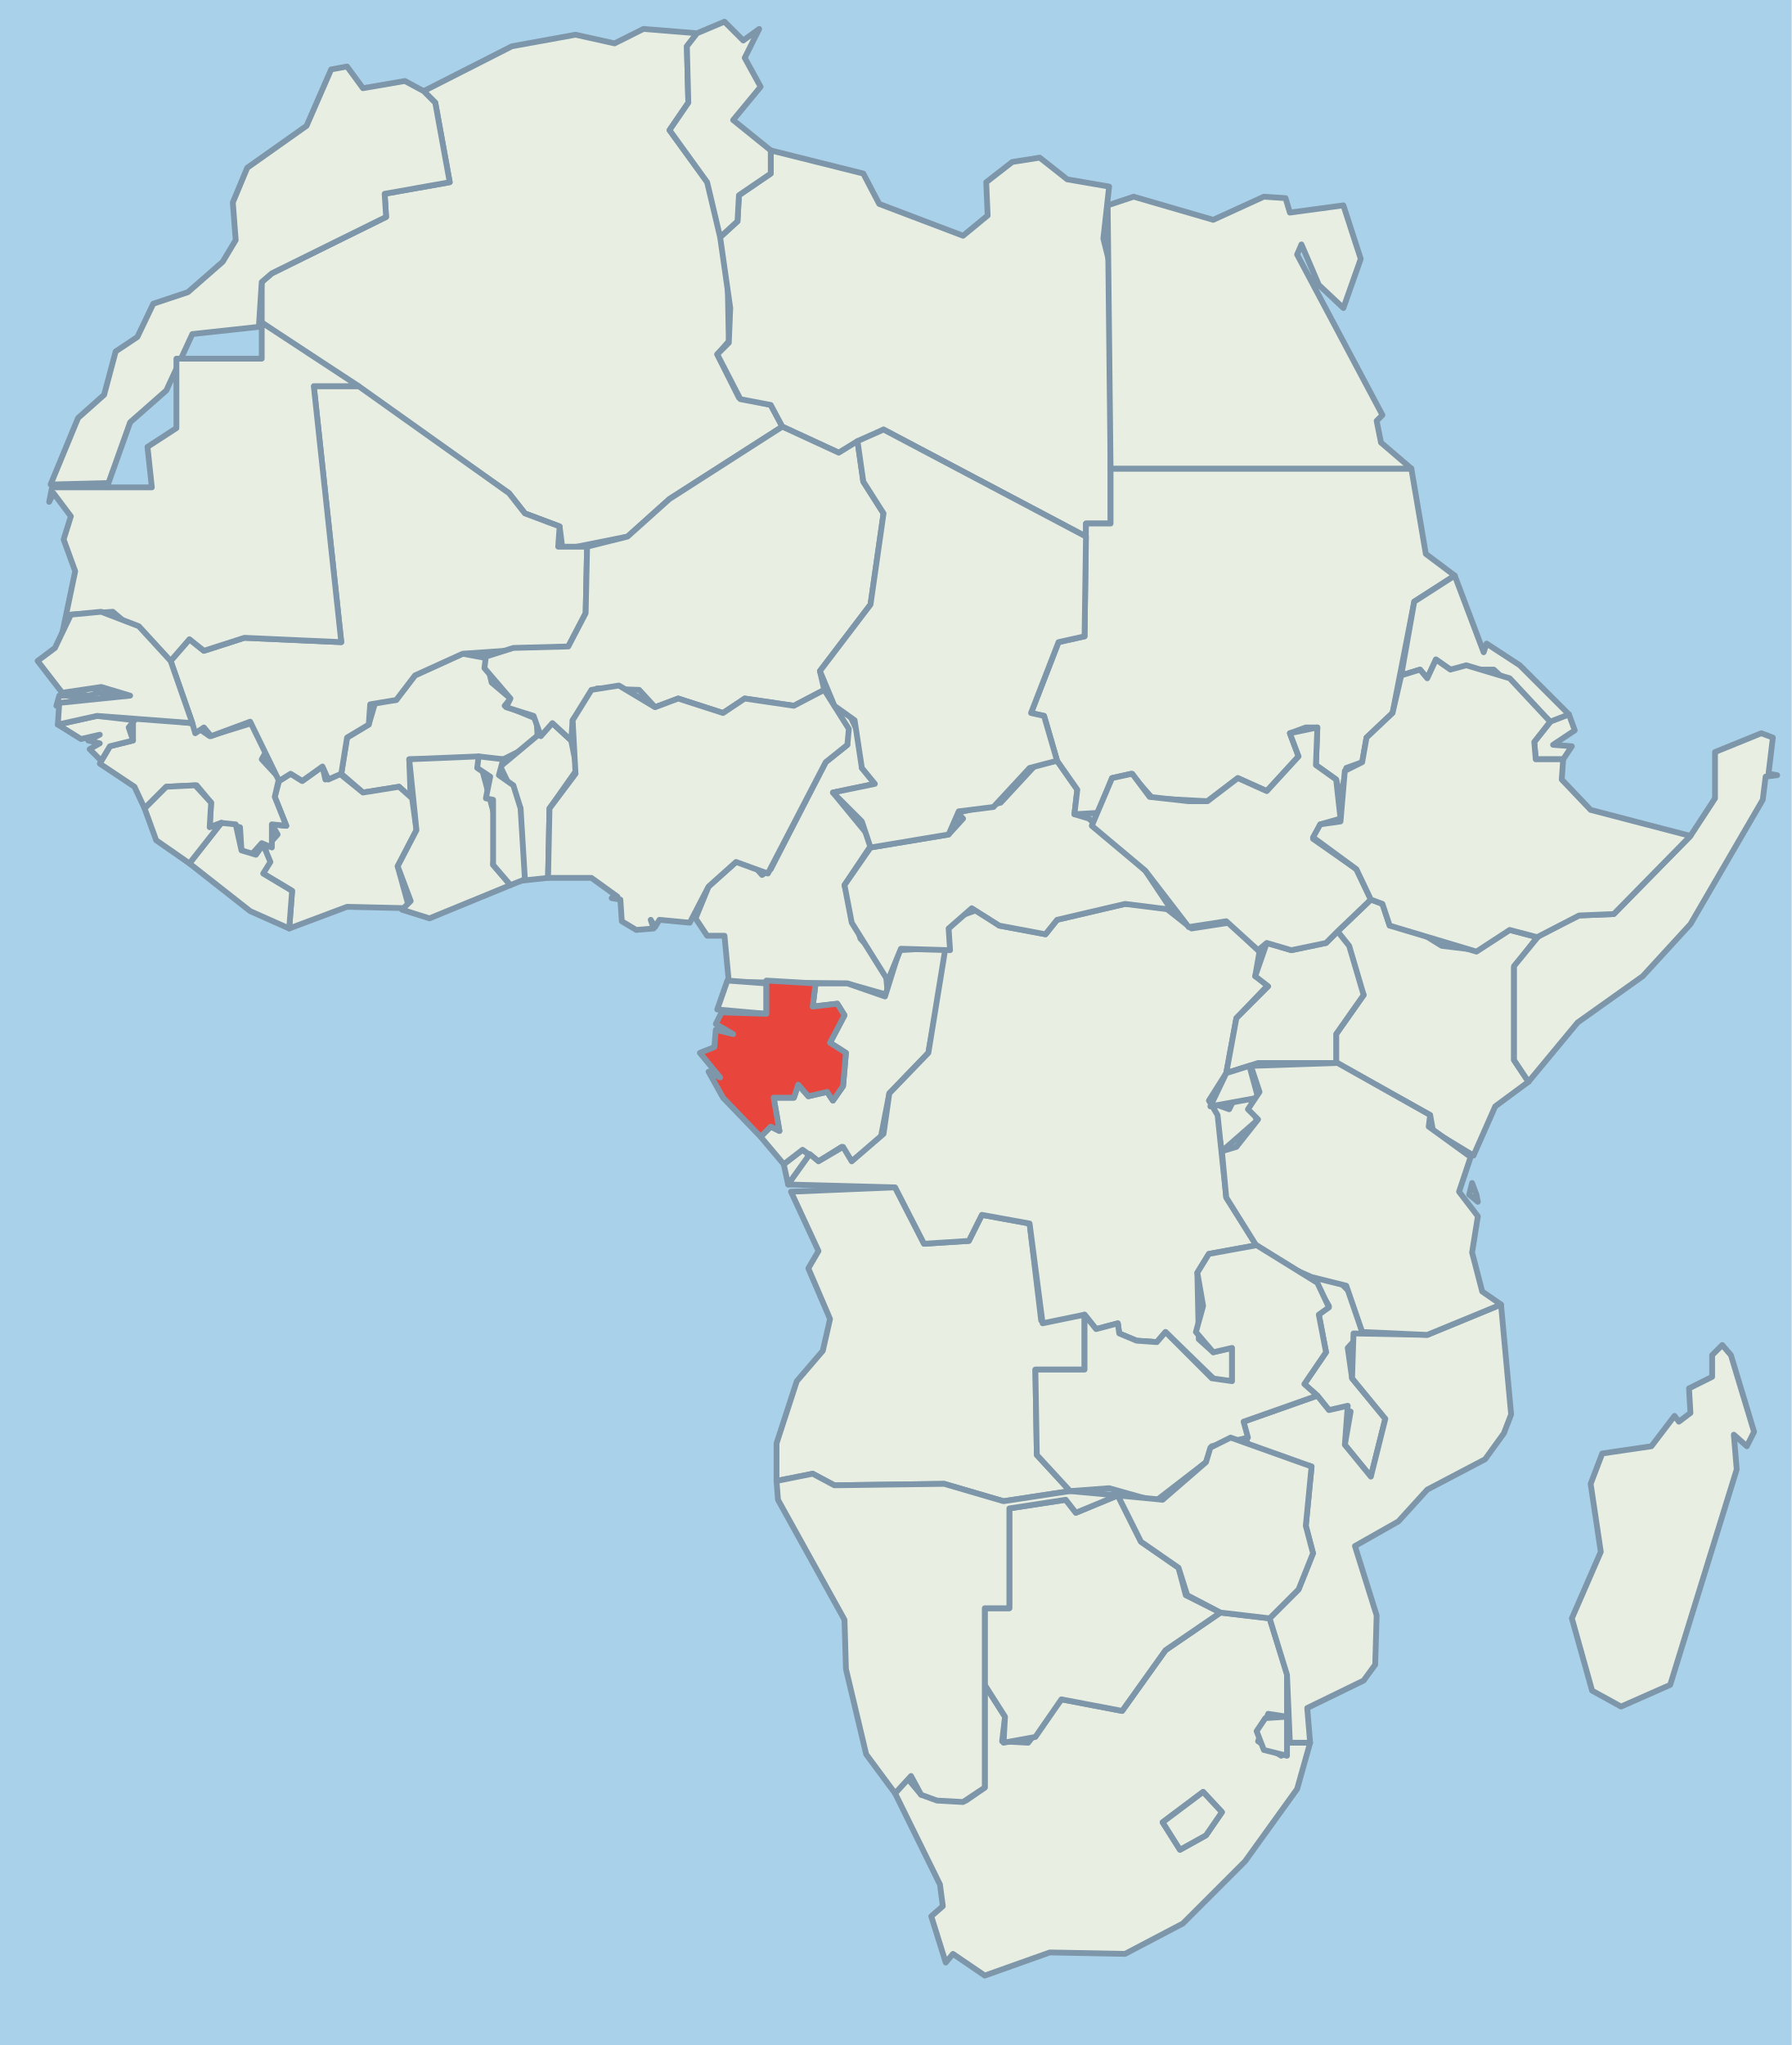
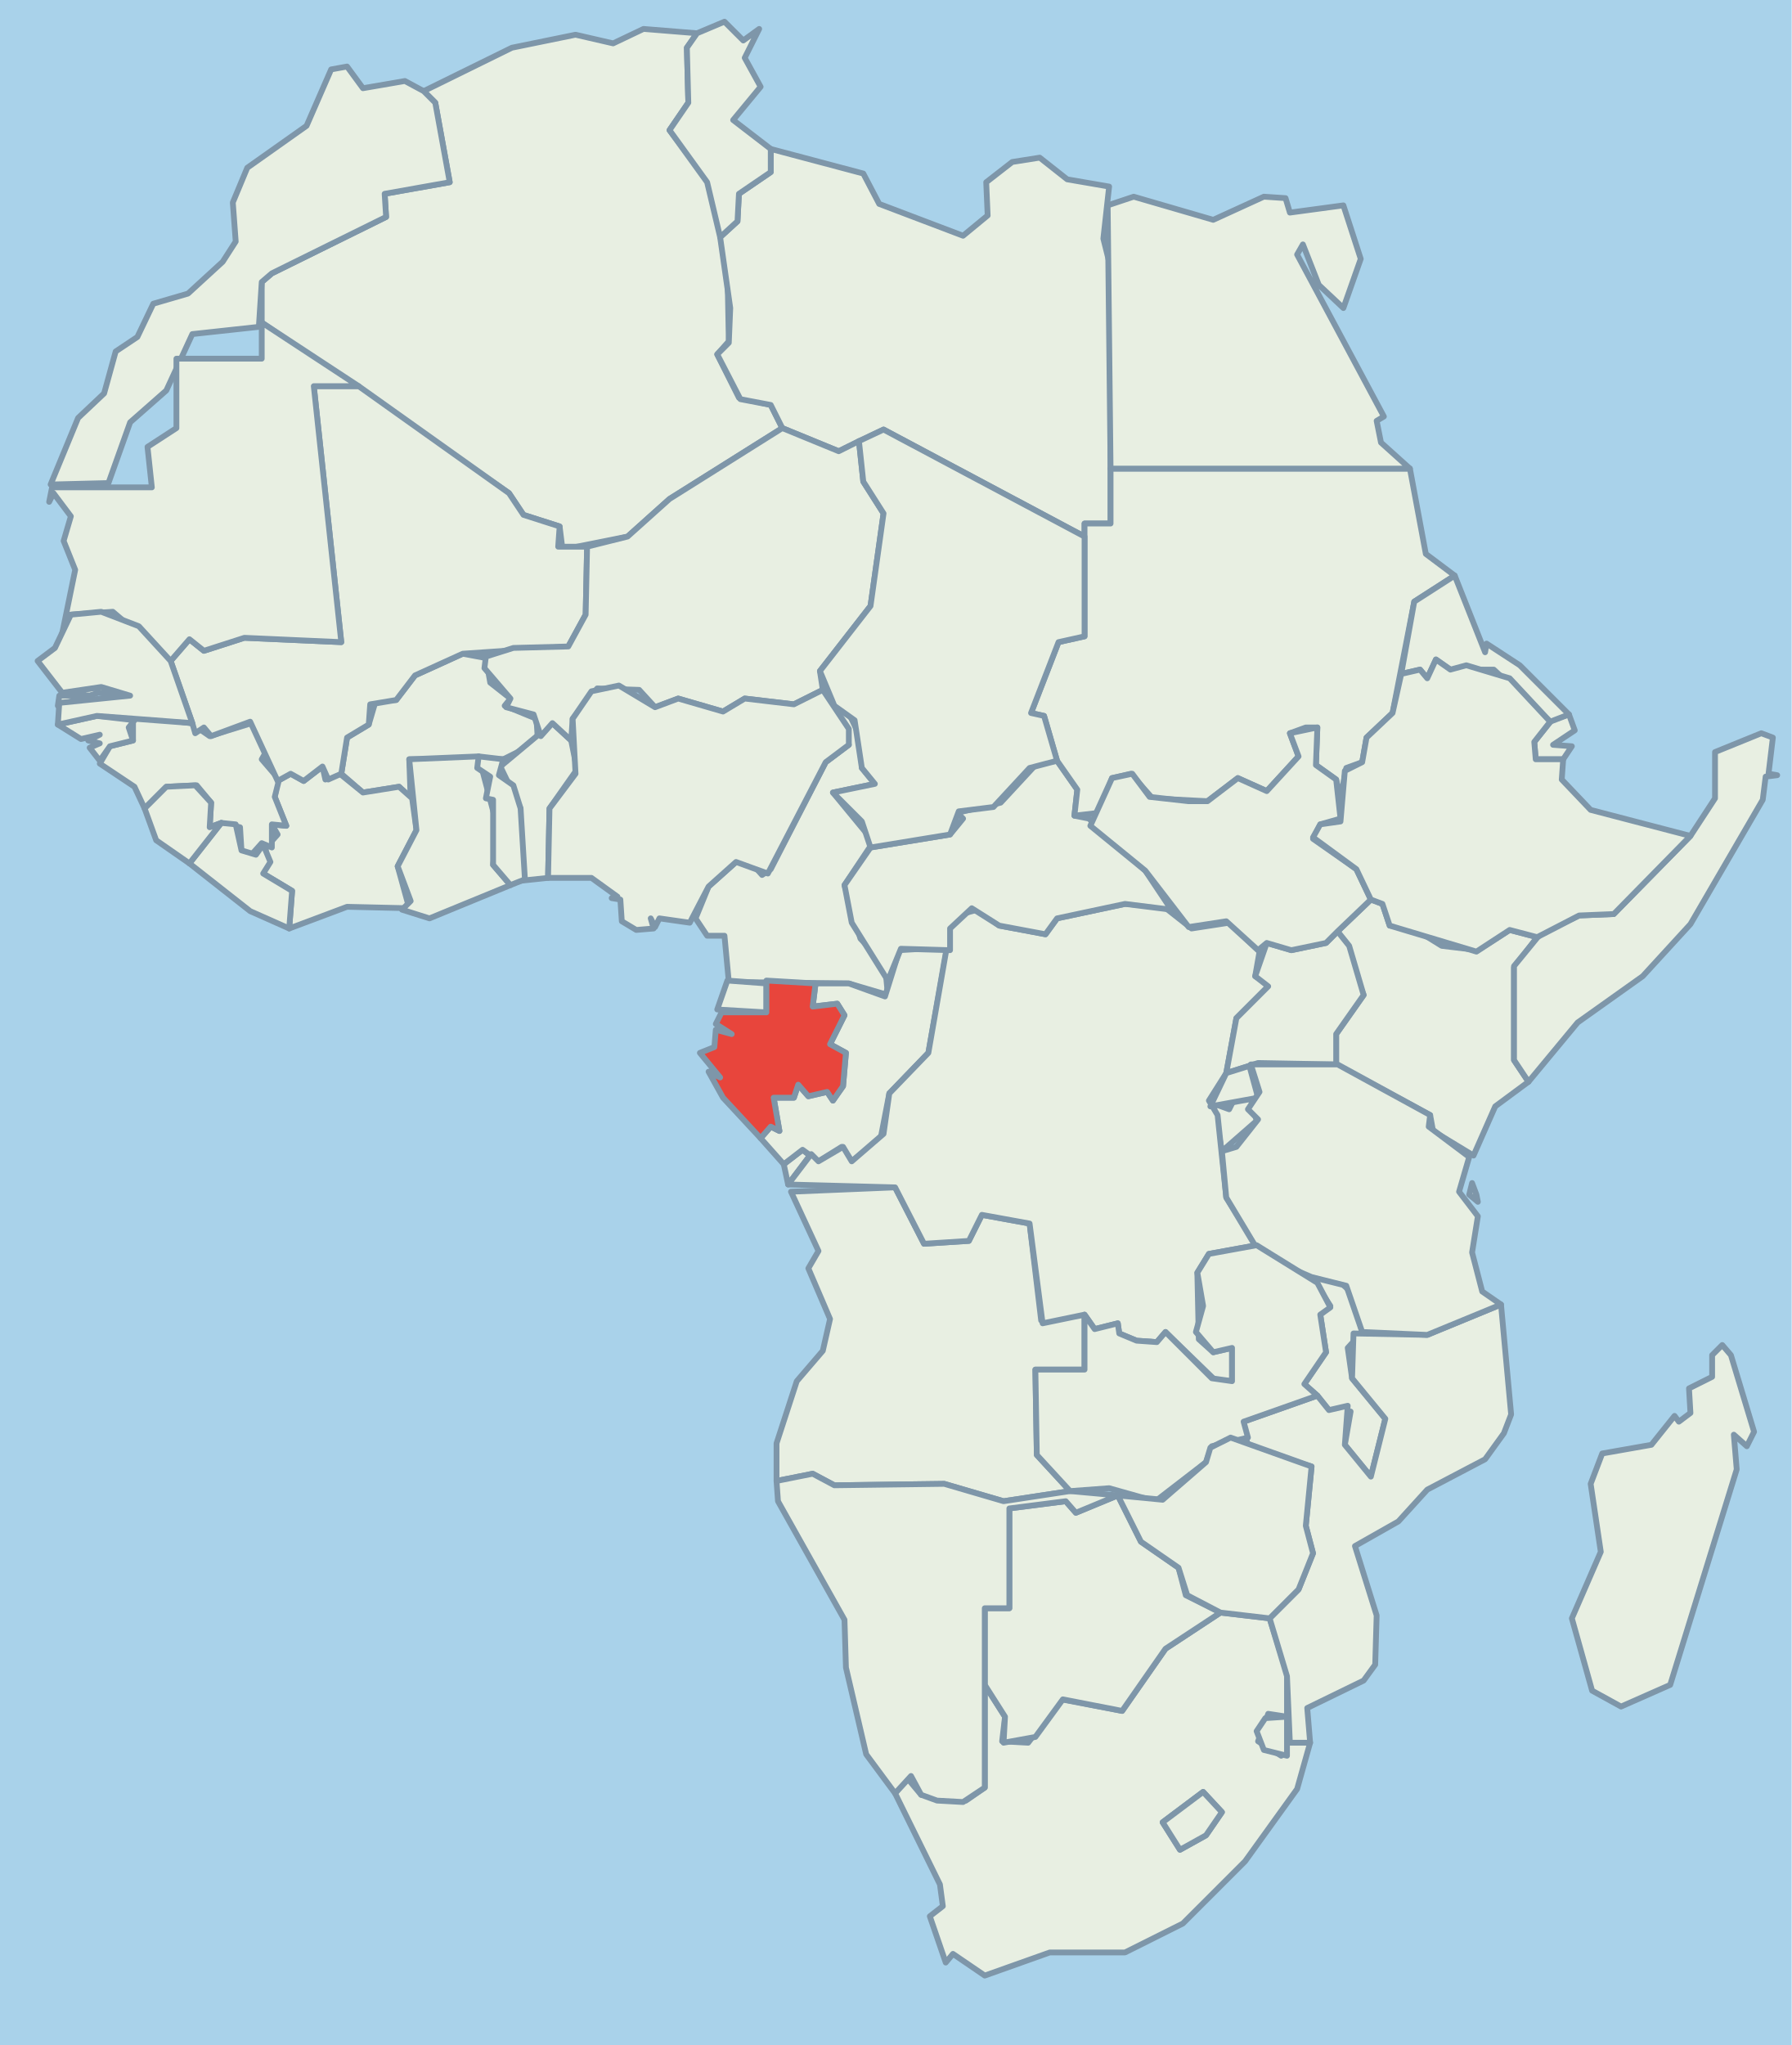
<svg xmlns="http://www.w3.org/2000/svg" viewBox="-0.332 -0.718 1.239 1.414" preserveAspectRatio="xMidYMid meet">
  <rect x="-0.332" y="-0.718" width="1.239" height="1.414" fill="#a9d2ea" />
  <g stroke="#7e96a9" stroke-width="0.004" stroke-linejoin="round">
-     <path d="M0.512,0.397 0.546,0.401 0.558,0.439 0.558,0.469 0.545,0.467 0.538,0.486 0.554,0.496 0.558,0.486 0.574,0.487 0.565,0.519 0.529,0.569 0.486,0.612 0.446,0.633 0.394,0.632 0.349,0.648 0.327,0.633 0.322,0.639 0.312,0.607 0.32,0.6 0.318,0.585 0.287,0.522 0.295,0.511 0.305,0.523 0.336,0.527 0.349,0.518 0.349,0.447 0.363,0.469 0.361,0.486 0.379,0.487 0.402,0.457 0.444,0.465 0.474,0.423 0.512,0.397Z M0.502,0.551 0.513,0.535 0.5,0.521 0.472,0.542 0.484,0.561 0.502,0.551Z" fill="#e8efe2" />
-     <path d="M0.15,-0.695 0.143,-0.686 0.144,-0.647 0.131,-0.628 0.158,-0.591 0.171,-0.533 0.172,-0.482 0.164,-0.473 0.179,-0.443 0.201,-0.438 0.209,-0.423 0.131,-0.373 0.102,-0.347 0.057,-0.338 0.055,-0.354 0.031,-0.363 0.02,-0.377 -0.151,-0.495 -0.151,-0.523 -0.144,-0.529 -0.065,-0.568 -0.066,-0.584 -0.021,-0.592 -0.031,-0.647 -0.039,-0.655 0.022,-0.686 0.066,-0.694 0.093,-0.688 0.113,-0.698 0.15,-0.695Z" fill="#e8efe2" />
+     <path d="M0.512,0.397 0.546,0.401 0.558,0.439 0.558,0.469 0.545,0.467 0.538,0.486 0.554,0.496 0.558,0.486 0.574,0.487 0.565,0.519 0.529,0.569 0.486,0.612 0.446,0.632 0.394,0.632 0.349,0.648 0.327,0.633 0.322,0.639 0.311,0.607 0.32,0.6 0.318,0.585 0.287,0.522 0.295,0.511 0.305,0.523 0.336,0.527 0.349,0.518 0.349,0.447 0.363,0.469 0.361,0.486 0.379,0.487 0.402,0.457 0.444,0.465 0.474,0.422 0.512,0.397Z M0.502,0.551 0.513,0.535 0.5,0.521 0.472,0.542 0.484,0.561 0.502,0.551Z" fill="#e8efe2" />
+     <path d="M0.15,-0.695 0.143,-0.685 0.144,-0.647 0.131,-0.628 0.158,-0.592 0.171,-0.533 0.172,-0.482 0.164,-0.473 0.179,-0.443 0.201,-0.438 0.209,-0.422 0.131,-0.373 0.102,-0.347 0.057,-0.338 0.055,-0.354 0.03,-0.362 0.02,-0.377 -0.151,-0.495 -0.151,-0.523 -0.144,-0.529 -0.065,-0.568 -0.066,-0.584 -0.021,-0.592 -0.031,-0.647 -0.039,-0.655 0.022,-0.685 0.066,-0.694 0.092,-0.688 0.113,-0.698 0.15,-0.695Z" fill="#e8efe2" />
    <path d="M0.228,0.081 0.213,0.101 0.21,0.087 0.223,0.077 0.228,0.081Z M0.418,0.191 0.418,0.229 0.384,0.229 0.385,0.288 0.408,0.313 0.362,0.32 0.321,0.308 0.245,0.309 0.23,0.301 0.205,0.306 0.205,0.28 0.219,0.237 0.237,0.216 0.242,0.194 0.227,0.159 0.234,0.147 0.215,0.106 0.287,0.103 0.307,0.142 0.338,0.14 0.347,0.122 0.38,0.128 0.388,0.195 0.418,0.191Z" fill="#e8efe2" />
-     <path d="M0.441,0.316 0.457,0.348 0.483,0.366 0.488,0.385 0.512,0.397 0.474,0.423 0.444,0.465 0.402,0.457 0.384,0.483 0.362,0.487 0.363,0.469 0.349,0.447 0.349,0.394 0.366,0.394 0.366,0.325 0.405,0.319 0.412,0.328 0.441,0.316Z" fill="#e8efe2" />
-     <path d="M0.016,-0.193 -0.049,-0.193 -0.048,-0.165 -0.056,-0.174 -0.081,-0.17 -0.096,-0.183 -0.092,-0.208 -0.077,-0.217 -0.072,-0.234 -0.058,-0.234 -0.045,-0.251 -0.012,-0.266 0.004,-0.263 0.008,-0.246 0.021,-0.235 0.017,-0.23 0.039,-0.221 0.04,-0.205 0.016,-0.193Z" fill="#e8efe2" />
+     <path d="M0.441,0.316 0.457,0.348 0.483,0.366 0.488,0.385 0.512,0.397 0.474,0.422 0.444,0.465 0.403,0.457 0.384,0.483 0.362,0.487 0.363,0.469 0.349,0.447 0.349,0.394 0.366,0.394 0.366,0.325 0.405,0.32 0.412,0.328 0.441,0.316Z" fill="#e8efe2" />
+     <path d="M0.016,-0.193 -0.049,-0.193 -0.048,-0.165 -0.056,-0.174 -0.081,-0.17 -0.096,-0.183 -0.092,-0.208 -0.077,-0.217 -0.072,-0.234 -0.058,-0.234 -0.045,-0.251 -0.012,-0.266 0.004,-0.263 0.007,-0.246 0.021,-0.235 0.017,-0.23 0.039,-0.221 0.04,-0.205 0.016,-0.193Z" fill="#e8efe2" />
    <path d="M0.533,0.042 0.537,0.057 0.513,0.078 0.507,0.045 0.518,0.049 0.522,0.041 0.533,0.042Z" fill="#e8efe2" />
    <path d="M0.028,-0.109 0.028,-0.159 0.014,-0.188 0.05,-0.218 0.063,-0.206 0.067,-0.186 0.048,-0.159 0.047,-0.111 0.028,-0.109Z" fill="#e8efe2" />
-     <path d="M0.149,-0.083 0.158,-0.105 0.177,-0.122 0.187,-0.122 0.195,-0.113 0.201,-0.117 0.239,-0.191 0.254,-0.203 0.245,-0.23 0.253,-0.229 0.263,-0.208 0.264,-0.187 0.273,-0.176 0.244,-0.17 0.272,-0.136 0.252,-0.106 0.263,-0.069 0.28,-0.051 0.282,-0.03 0.254,-0.038 0.172,-0.039 0.169,-0.071 0.157,-0.071 0.149,-0.083Z" fill="#e8efe2" />
-     <path d="M0.194,0.068 0.201,0.061 0.207,0.064 0.203,0.041 0.217,0.041 0.22,0.032 0.227,0.04 0.24,0.037 0.244,0.043 0.251,0.033 0.253,0.01 0.242,0.003 0.252,-0.016 0.247,-0.024 0.23,-0.022 0.232,-0.038 0.254,-0.038 0.28,-0.029 0.29,-0.061 0.323,-0.063 0.31,0.01 0.283,0.038 0.277,0.069 0.257,0.085 0.25,0.075 0.234,0.085 0.223,0.077 0.21,0.087 0.194,0.068Z" fill="#e8efe2" />
-     <path d="M0.537,0.143 0.504,0.149 0.496,0.162 0.497,0.208 0.507,0.217 0.52,0.214 0.52,0.237 0.508,0.236 0.474,0.203 0.468,0.21 0.454,0.209 0.442,0.204 0.441,0.197 0.426,0.201 0.418,0.191 0.389,0.197 0.38,0.128 0.347,0.122 0.338,0.14 0.307,0.142 0.287,0.103 0.213,0.101 0.228,0.08 0.234,0.085 0.251,0.075 0.257,0.085 0.279,0.066 0.283,0.038 0.31,0.01 0.324,-0.076 0.333,-0.085 0.344,-0.089 0.359,-0.078 0.391,-0.072 0.399,-0.082 0.446,-0.093 0.473,-0.091 0.492,-0.076 0.518,-0.08 0.539,-0.06 0.536,-0.043 0.546,-0.038 0.523,-0.014 0.516,0.024 0.504,0.043 0.51,0.053 0.516,0.11 0.537,0.143Z" fill="#e8efe2" />
-     <path d="M-0.139,-0.178 -0.131,-0.183 -0.123,-0.178 -0.109,-0.188 -0.107,-0.179 -0.097,-0.183 -0.081,-0.17 -0.056,-0.174 -0.047,-0.166 -0.044,-0.144 -0.057,-0.119 -0.049,-0.09 -0.092,-0.091 -0.132,-0.076 -0.13,-0.102 -0.15,-0.114 -0.148,-0.132 -0.14,-0.141 -0.144,-0.148 -0.134,-0.147 -0.142,-0.167 -0.139,-0.178Z" fill="#e8efe2" />
+     <path d="M0.149,-0.083 0.158,-0.105 0.177,-0.122 0.187,-0.122 0.195,-0.113 0.201,-0.117 0.239,-0.191 0.255,-0.203 0.245,-0.23 0.253,-0.229 0.263,-0.208 0.264,-0.187 0.273,-0.176 0.244,-0.17 0.272,-0.136 0.252,-0.106 0.263,-0.069 0.28,-0.051 0.282,-0.03 0.255,-0.038 0.172,-0.039 0.169,-0.071 0.157,-0.071 0.149,-0.083Z" fill="#e8efe2" />
+     <path d="M0.194,0.069 0.201,0.061 0.207,0.064 0.203,0.041 0.217,0.041 0.22,0.032 0.227,0.04 0.24,0.037 0.244,0.043 0.251,0.033 0.253,0.01 0.242,0.004 0.252,-0.016 0.247,-0.024 0.23,-0.022 0.232,-0.038 0.255,-0.038 0.28,-0.029 0.29,-0.061 0.323,-0.063 0.31,0.01 0.283,0.038 0.277,0.069 0.257,0.085 0.25,0.075 0.234,0.085 0.223,0.077 0.21,0.087 0.194,0.069Z" fill="#e8efe2" />
+     <path d="M0.537,0.143 0.504,0.149 0.496,0.162 0.497,0.208 0.507,0.217 0.52,0.214 0.52,0.237 0.508,0.236 0.474,0.203 0.468,0.21 0.454,0.209 0.442,0.204 0.441,0.197 0.425,0.201 0.418,0.191 0.389,0.197 0.38,0.128 0.347,0.122 0.338,0.14 0.307,0.142 0.287,0.103 0.213,0.101 0.229,0.08 0.234,0.085 0.251,0.075 0.257,0.085 0.279,0.066 0.283,0.038 0.31,0.01 0.325,-0.076 0.333,-0.086 0.344,-0.089 0.359,-0.078 0.391,-0.072 0.399,-0.083 0.446,-0.093 0.473,-0.091 0.492,-0.076 0.518,-0.08 0.539,-0.06 0.536,-0.043 0.546,-0.037 0.523,-0.014 0.516,0.024 0.504,0.043 0.51,0.053 0.516,0.11 0.537,0.143Z" fill="#e8efe2" />
+     <path d="M-0.14,-0.178 -0.131,-0.183 -0.122,-0.178 -0.109,-0.188 -0.107,-0.179 -0.097,-0.183 -0.081,-0.17 -0.056,-0.174 -0.047,-0.166 -0.044,-0.144 -0.057,-0.119 -0.049,-0.09 -0.092,-0.091 -0.132,-0.076 -0.13,-0.102 -0.15,-0.114 -0.148,-0.132 -0.14,-0.141 -0.144,-0.148 -0.134,-0.147 -0.142,-0.167 -0.14,-0.178Z" fill="#e8efe2" />
    <path d="M0.755,-0.202 0.749,-0.193 0.73,-0.193 0.729,-0.205 0.741,-0.22 0.753,-0.224 0.757,-0.213 0.742,-0.203 0.755,-0.202Z" fill="#e8efe2" />
    <path d="M0.558,0.469 0.558,0.496 0.542,0.492 0.537,0.479 0.543,0.47 0.558,0.469Z" fill="#e8efe2" />
-     <path d="M-0.289,-0.239 -0.262,-0.243 -0.241,-0.236 -0.264,-0.239 -0.293,-0.23 -0.291,-0.237 -0.269,-0.237 -0.289,-0.239Z" fill="#e8efe2" />
+     <path d="M-0.289,-0.239 -0.262,-0.243 -0.241,-0.236 -0.264,-0.239 -0.292,-0.23 -0.291,-0.237 -0.269,-0.237 -0.289,-0.239Z" fill="#e8efe2" />
    <path d="M-0.001,-0.195 0.012,-0.146 0.009,-0.12 0.021,-0.106 -0.035,-0.083 -0.054,-0.089 -0.048,-0.095 -0.057,-0.119 -0.044,-0.144 -0.049,-0.193 -0.001,-0.195Z" fill="#e8efe2" />
-     <path d="M-0.179,-0.149 -0.187,-0.146 -0.186,-0.163 -0.196,-0.175 -0.217,-0.174 -0.232,-0.159 -0.239,-0.174 -0.263,-0.19 -0.256,-0.202 -0.24,-0.206 -0.24,-0.223 -0.2,-0.218 -0.187,-0.209 -0.158,-0.218 -0.147,-0.2 -0.151,-0.193 -0.139,-0.18 -0.142,-0.167 -0.134,-0.147 -0.144,-0.148 -0.144,-0.132 -0.151,-0.135 -0.159,-0.126 -0.165,-0.13 -0.166,-0.146 -0.179,-0.149Z" fill="#e8efe2" />
-     <path d="M0.198,-0.038 0.198,-0.017 0.164,-0.02 0.171,-0.04 0.198,-0.038Z" fill="#e8efe2" />
-     <path d="M-0.292,-0.217 -0.265,-0.223 -0.239,-0.22 -0.243,-0.215 -0.24,-0.206 -0.256,-0.202 -0.262,-0.192 -0.27,-0.2 -0.263,-0.204 -0.271,-0.206 -0.263,-0.21 -0.276,-0.207 -0.292,-0.217Z" fill="#e8efe2" />
-     <path d="M0.592,0.017 0.592,-0.003 0.611,-0.03 0.593,-0.074 0.616,-0.096 0.624,-0.093 0.629,-0.078 0.644,-0.077 0.665,-0.064 0.69,-0.061 0.712,-0.075 0.731,-0.07 0.715,-0.049 0.715,0.015 0.725,0.03 0.702,0.047 0.687,0.081 0.659,0.064 0.657,0.053 0.592,0.017Z" fill="#e8efe2" />
+     <path d="M-0.179,-0.149 -0.187,-0.146 -0.186,-0.163 -0.196,-0.175 -0.217,-0.174 -0.232,-0.159 -0.239,-0.174 -0.263,-0.19 -0.256,-0.202 -0.24,-0.206 -0.24,-0.223 -0.2,-0.218 -0.187,-0.209 -0.158,-0.218 -0.147,-0.2 -0.151,-0.193 -0.139,-0.179 -0.142,-0.167 -0.134,-0.147 -0.144,-0.148 -0.144,-0.132 -0.151,-0.135 -0.159,-0.126 -0.165,-0.13 -0.166,-0.146 -0.179,-0.149Z" fill="#e8efe2" />
+     <path d="M0.198,-0.038 0.198,-0.018 0.164,-0.02 0.171,-0.04 0.198,-0.038Z" fill="#e8efe2" />
+     <path d="M-0.292,-0.217 -0.265,-0.223 -0.239,-0.22 -0.243,-0.215 -0.24,-0.206 -0.256,-0.202 -0.263,-0.192 -0.27,-0.201 -0.263,-0.204 -0.271,-0.206 -0.263,-0.21 -0.276,-0.207 -0.292,-0.217Z" fill="#e8efe2" />
+     <path d="M0.592,0.018 0.592,-0.003 0.611,-0.03 0.593,-0.074 0.616,-0.096 0.624,-0.093 0.629,-0.078 0.644,-0.077 0.665,-0.064 0.69,-0.061 0.712,-0.075 0.731,-0.07 0.715,-0.049 0.715,0.015 0.725,0.03 0.702,0.047 0.687,0.081 0.659,0.064 0.657,0.053 0.592,0.018Z" fill="#e8efe2" />
    <path d="M0.502,0.551 0.484,0.561 0.472,0.542 0.5,0.521 0.513,0.535 0.502,0.551Z" fill="#e8efe2" />
    <path d="M-0.201,-0.121 -0.179,-0.149 -0.169,-0.148 -0.165,-0.13 -0.155,-0.127 -0.15,-0.134 -0.145,-0.122 -0.15,-0.114 -0.13,-0.102 -0.132,-0.076 -0.159,-0.088 -0.201,-0.121Z" fill="#e8efe2" />
-     <path d="M0.166,-0.554 0.178,-0.565 0.179,-0.583 0.201,-0.598 0.201,-0.614 0.265,-0.598 0.276,-0.577 0.334,-0.555 0.351,-0.569 0.35,-0.592 0.368,-0.606 0.387,-0.609 0.406,-0.594 0.435,-0.589 0.431,-0.553 0.436,-0.533 0.436,-0.356 0.419,-0.356 0.419,-0.347 0.279,-0.421 0.248,-0.405 0.209,-0.423 0.201,-0.438 0.18,-0.442 0.164,-0.473 0.172,-0.481 0.173,-0.505 0.166,-0.554Z" fill="#e8efe2" />
-     <path d="M0.865,0.219 0.881,0.272 0.876,0.282 0.867,0.274 0.869,0.298 0.823,0.447 0.789,0.462 0.769,0.451 0.755,0.401 0.775,0.355 0.768,0.308 0.776,0.287 0.81,0.282 0.826,0.261 0.829,0.265 0.837,0.259 0.836,0.242 0.852,0.234 0.852,0.219 0.859,0.212 0.865,0.219Z" fill="#e8efe2" />
-     <path d="M0.579,0.247 0.57,0.239 0.585,0.217 0.58,0.191 0.587,0.185 0.575,0.165 0.593,0.167 0.602,0.176 0.61,0.203 0.6,0.214 0.603,0.235 0.626,0.263 0.616,0.303 0.598,0.281 0.602,0.258 0.587,0.257 0.579,0.247Z" fill="#e8efe2" />
-     <path d="M-0.199,-0.218 -0.214,-0.261 -0.201,-0.276 -0.191,-0.268 -0.163,-0.277 -0.096,-0.274 -0.115,-0.451 -0.084,-0.451 0.02,-0.377 0.031,-0.363 0.055,-0.354 0.054,-0.34 0.074,-0.34 0.073,-0.294 0.061,-0.271 -0.012,-0.266 -0.045,-0.251 -0.058,-0.234 -0.076,-0.231 -0.077,-0.217 -0.092,-0.208 -0.096,-0.183 -0.105,-0.179 -0.109,-0.188 -0.123,-0.178 -0.131,-0.183 -0.139,-0.178 -0.159,-0.219 -0.186,-0.209 -0.191,-0.215 -0.197,-0.211 -0.199,-0.218Z" fill="#e8efe2" />
-     <path d="M-0.039,-0.655 -0.031,-0.647 -0.021,-0.592 -0.066,-0.584 -0.065,-0.568 -0.144,-0.529 -0.151,-0.523 -0.153,-0.492 -0.199,-0.487 -0.217,-0.448 -0.242,-0.426 -0.257,-0.384 -0.297,-0.383 -0.278,-0.429 -0.26,-0.445 -0.252,-0.475 -0.237,-0.485 -0.226,-0.508 -0.202,-0.516 -0.178,-0.537 -0.169,-0.552 -0.171,-0.578 -0.161,-0.602 -0.12,-0.631 -0.103,-0.67 -0.092,-0.672 -0.081,-0.657 -0.052,-0.662 -0.039,-0.655Z" fill="#e8efe2" />
-     <path d="M-0.214,-0.261 -0.254,-0.295 -0.283,-0.293 -0.289,-0.28 -0.28,-0.323 -0.288,-0.345 -0.283,-0.361 -0.295,-0.377 -0.298,-0.371 -0.296,-0.381 -0.227,-0.381 -0.23,-0.409 -0.21,-0.422 -0.21,-0.47 -0.151,-0.47 -0.151,-0.495 -0.084,-0.451 -0.115,-0.451 -0.096,-0.274 -0.163,-0.277 -0.191,-0.268 -0.201,-0.276 -0.214,-0.261Z" fill="#e8efe2" />
-     <path d="M0.546,0.401 0.566,0.381 0.576,0.356 0.571,0.337 0.575,0.296 0.531,0.283 0.528,0.265 0.579,0.247 0.587,0.257 0.6,0.254 0.598,0.281 0.616,0.303 0.626,0.263 0.603,0.235 0.604,0.204 0.655,0.205 0.706,0.184 0.713,0.26 0.708,0.273 0.695,0.291 0.655,0.312 0.635,0.334 0.605,0.351 0.62,0.399 0.619,0.433 0.611,0.444 0.572,0.463 0.574,0.487 0.56,0.487 0.558,0.44 0.546,0.401Z" fill="#e8efe2" />
-     <path d="M0.408,0.313 0.441,0.316 0.412,0.328 0.405,0.319 0.366,0.325 0.366,0.394 0.349,0.394 0.349,0.518 0.334,0.528 0.316,0.527 0.305,0.523 0.298,0.51 0.287,0.522 0.267,0.495 0.253,0.436 0.252,0.402 0.206,0.319 0.205,0.306 0.23,0.301 0.245,0.309 0.321,0.308 0.362,0.32 0.408,0.313Z" fill="#e8efe2" />
-     <path d="M0.238,-0.241 0.217,-0.23 0.183,-0.235 0.168,-0.225 0.137,-0.235 0.121,-0.229 0.11,-0.241 0.081,-0.242 0.064,-0.22 0.063,-0.206 0.05,-0.218 0.042,-0.209 0.037,-0.223 0.018,-0.229 0.021,-0.235 0.003,-0.256 0.004,-0.264 0.023,-0.27 0.061,-0.271 0.073,-0.294 0.074,-0.34 0.102,-0.347 0.131,-0.373 0.209,-0.423 0.248,-0.405 0.261,-0.413 0.265,-0.385 0.279,-0.363 0.27,-0.3 0.235,-0.254 0.238,-0.241Z" fill="#e8efe2" />
-     <path d="M0.238,-0.241 0.255,-0.214 0.254,-0.203 0.239,-0.191 0.199,-0.114 0.177,-0.122 0.158,-0.105 0.145,-0.08 0.124,-0.082 0.121,-0.077 0.118,-0.082 0.12,-0.076 0.108,-0.075 0.098,-0.081 0.097,-0.096 0.091,-0.097 0.095,-0.098 0.077,-0.111 0.047,-0.111 0.048,-0.159 0.066,-0.183 0.064,-0.22 0.077,-0.241 0.096,-0.244 0.121,-0.229 0.137,-0.235 0.168,-0.225 0.183,-0.235 0.217,-0.23 0.238,-0.241Z" fill="#e8efe2" />
-     <path d="M0.592,0.017 0.538,0.017 0.516,0.024 0.523,-0.014 0.545,-0.036 0.536,-0.043 0.544,-0.066 0.561,-0.061 0.585,-0.066 0.593,-0.074 0.601,-0.064 0.611,-0.03 0.592,-0.003 0.592,0.017Z" fill="#e8efe2" />
+     <path d="M0.166,-0.554 0.178,-0.565 0.179,-0.584 0.201,-0.599 0.201,-0.615 0.265,-0.598 0.276,-0.577 0.334,-0.555 0.351,-0.569 0.35,-0.592 0.368,-0.606 0.387,-0.609 0.406,-0.594 0.435,-0.589 0.431,-0.553 0.436,-0.533 0.436,-0.356 0.418,-0.356 0.418,-0.347 0.279,-0.421 0.248,-0.406 0.209,-0.422 0.201,-0.438 0.18,-0.442 0.164,-0.473 0.172,-0.481 0.173,-0.505 0.166,-0.554Z" fill="#e8efe2" />
+     <path d="M0.865,0.219 0.881,0.272 0.876,0.282 0.867,0.274 0.869,0.298 0.823,0.447 0.789,0.462 0.769,0.451 0.755,0.401 0.775,0.355 0.768,0.308 0.776,0.287 0.81,0.281 0.826,0.261 0.829,0.265 0.837,0.259 0.836,0.242 0.852,0.234 0.852,0.219 0.859,0.212 0.865,0.219Z" fill="#e8efe2" />
+     <path d="M0.579,0.247 0.57,0.239 0.585,0.217 0.581,0.191 0.588,0.185 0.575,0.165 0.593,0.167 0.603,0.176 0.61,0.203 0.6,0.214 0.603,0.235 0.626,0.263 0.616,0.303 0.598,0.281 0.602,0.258 0.587,0.257 0.579,0.247Z" fill="#e8efe2" />
+     <path d="M-0.199,-0.218 -0.214,-0.261 -0.201,-0.276 -0.191,-0.268 -0.163,-0.277 -0.096,-0.274 -0.115,-0.451 -0.084,-0.451 0.02,-0.377 0.03,-0.362 0.055,-0.354 0.054,-0.34 0.074,-0.34 0.073,-0.293 0.061,-0.271 -0.012,-0.266 -0.045,-0.251 -0.058,-0.234 -0.076,-0.231 -0.077,-0.217 -0.092,-0.208 -0.096,-0.183 -0.105,-0.179 -0.109,-0.188 -0.122,-0.178 -0.131,-0.183 -0.14,-0.178 -0.159,-0.219 -0.186,-0.209 -0.191,-0.215 -0.197,-0.211 -0.199,-0.218Z" fill="#e8efe2" />
+     <path d="M-0.039,-0.655 -0.031,-0.647 -0.021,-0.592 -0.066,-0.584 -0.065,-0.568 -0.144,-0.529 -0.151,-0.523 -0.153,-0.492 -0.199,-0.487 -0.217,-0.448 -0.242,-0.426 -0.257,-0.384 -0.297,-0.383 -0.278,-0.429 -0.26,-0.446 -0.252,-0.475 -0.237,-0.485 -0.226,-0.508 -0.202,-0.515 -0.178,-0.537 -0.169,-0.551 -0.171,-0.578 -0.161,-0.602 -0.12,-0.631 -0.103,-0.67 -0.092,-0.672 -0.081,-0.657 -0.052,-0.662 -0.039,-0.655Z" fill="#e8efe2" />
+     <path d="M-0.214,-0.261 -0.254,-0.295 -0.283,-0.293 -0.289,-0.28 -0.28,-0.324 -0.288,-0.344 -0.283,-0.361 -0.295,-0.377 -0.298,-0.371 -0.296,-0.381 -0.227,-0.381 -0.23,-0.409 -0.21,-0.422 -0.21,-0.47 -0.151,-0.47 -0.151,-0.495 -0.084,-0.451 -0.115,-0.451 -0.096,-0.274 -0.163,-0.277 -0.191,-0.268 -0.201,-0.276 -0.214,-0.261Z" fill="#e8efe2" />
+     <path d="M0.546,0.401 0.566,0.381 0.576,0.356 0.571,0.337 0.575,0.296 0.531,0.283 0.528,0.265 0.579,0.247 0.587,0.257 0.6,0.254 0.598,0.281 0.616,0.303 0.626,0.263 0.603,0.235 0.604,0.204 0.655,0.205 0.706,0.184 0.713,0.26 0.708,0.273 0.695,0.291 0.655,0.312 0.635,0.334 0.605,0.351 0.62,0.399 0.619,0.433 0.611,0.444 0.572,0.463 0.574,0.487 0.56,0.487 0.558,0.441 0.546,0.401Z" fill="#e8efe2" />
+     <path d="M0.408,0.313 0.441,0.316 0.412,0.328 0.405,0.32 0.366,0.325 0.366,0.394 0.349,0.394 0.349,0.518 0.334,0.528 0.316,0.527 0.305,0.523 0.298,0.51 0.287,0.522 0.267,0.495 0.253,0.435 0.252,0.402 0.206,0.32 0.205,0.306 0.23,0.301 0.245,0.309 0.321,0.308 0.362,0.32 0.408,0.313Z" fill="#e8efe2" />
+     <path d="M0.237,-0.241 0.217,-0.231 0.183,-0.235 0.168,-0.226 0.137,-0.235 0.121,-0.229 0.11,-0.241 0.081,-0.242 0.064,-0.221 0.063,-0.206 0.05,-0.218 0.042,-0.209 0.037,-0.224 0.018,-0.229 0.021,-0.235 0.003,-0.256 0.004,-0.264 0.023,-0.27 0.061,-0.271 0.073,-0.293 0.074,-0.34 0.102,-0.347 0.131,-0.373 0.209,-0.422 0.248,-0.406 0.262,-0.413 0.265,-0.385 0.279,-0.363 0.27,-0.299 0.235,-0.254 0.237,-0.241Z" fill="#e8efe2" />
+     <path d="M0.237,-0.241 0.255,-0.214 0.255,-0.203 0.239,-0.191 0.199,-0.114 0.177,-0.122 0.158,-0.105 0.145,-0.08 0.124,-0.083 0.121,-0.077 0.118,-0.083 0.12,-0.076 0.108,-0.075 0.098,-0.081 0.097,-0.096 0.091,-0.097 0.095,-0.098 0.077,-0.111 0.047,-0.111 0.048,-0.159 0.066,-0.183 0.064,-0.221 0.077,-0.24 0.096,-0.244 0.121,-0.229 0.137,-0.235 0.168,-0.226 0.183,-0.235 0.217,-0.231 0.237,-0.241Z" fill="#e8efe2" />
+     <path d="M0.592,0.018 0.538,0.017 0.516,0.024 0.523,-0.014 0.545,-0.036 0.536,-0.043 0.544,-0.066 0.561,-0.061 0.585,-0.066 0.593,-0.074 0.601,-0.064 0.611,-0.03 0.592,-0.003 0.592,0.018Z" fill="#e8efe2" />
    <path d="M0.516,0.024 0.532,0.019 0.538,0.041 0.505,0.047 0.516,0.024Z" fill="#e8efe2" />
-     <path d="M0.421,-0.152 0.46,-0.116 0.478,-0.089 0.446,-0.093 0.399,-0.082 0.391,-0.072 0.359,-0.078 0.34,-0.09 0.324,-0.076 0.325,-0.061 0.291,-0.062 0.282,-0.04 0.257,-0.08 0.252,-0.106 0.27,-0.132 0.324,-0.141 0.334,-0.152 0.33,-0.156 0.36,-0.163 0.385,-0.19 0.399,-0.192 0.413,-0.172 0.411,-0.155 0.421,-0.152Z" fill="#e8efe2" />
+     <path d="M0.421,-0.152 0.46,-0.116 0.478,-0.089 0.446,-0.093 0.399,-0.083 0.391,-0.072 0.359,-0.078 0.34,-0.09 0.325,-0.076 0.325,-0.061 0.291,-0.062 0.282,-0.04 0.257,-0.08 0.252,-0.106 0.27,-0.132 0.325,-0.141 0.334,-0.152 0.33,-0.156 0.36,-0.163 0.385,-0.19 0.399,-0.192 0.413,-0.172 0.411,-0.154 0.421,-0.152Z" fill="#e8efe2" />
    <path d="M-0.179,-0.149 -0.201,-0.121 -0.224,-0.137 -0.232,-0.159 -0.217,-0.174 -0.197,-0.175 -0.186,-0.163 -0.187,-0.146 -0.179,-0.149Z" fill="#e8efe2" />
    <path d="M0.725,0.03 0.715,0.015 0.715,-0.05 0.733,-0.072 0.76,-0.085 0.784,-0.086 0.837,-0.14 0.854,-0.166 0.854,-0.198 0.886,-0.211 0.894,-0.208 0.891,-0.183 0.897,-0.182 0.889,-0.181 0.887,-0.165 0.837,-0.079 0.804,-0.043 0.759,-0.011 0.725,0.03Z" fill="#e8efe2" />
-     <path d="M0.595,-0.166 0.592,-0.179 0.578,-0.189 0.579,-0.215 0.571,-0.215 0.56,-0.211 0.566,-0.195 0.544,-0.171 0.524,-0.18 0.503,-0.164 0.465,-0.166 0.45,-0.183 0.437,-0.18 0.428,-0.156 0.411,-0.155 0.413,-0.172 0.399,-0.192 0.39,-0.223 0.381,-0.225 0.4,-0.274 0.418,-0.278 0.419,-0.356 0.436,-0.356 0.436,-0.394 0.644,-0.394 0.654,-0.335 0.674,-0.32 0.646,-0.302 0.631,-0.225 0.613,-0.208 0.61,-0.191 0.599,-0.187 0.595,-0.166Z" fill="#e8efe2" />
-     <path d="M0.593,-0.074 0.585,-0.066 0.561,-0.061 0.544,-0.066 0.538,-0.061 0.516,-0.081 0.49,-0.077 0.46,-0.116 0.423,-0.147 0.437,-0.18 0.451,-0.183 0.463,-0.167 0.49,-0.164 0.503,-0.164 0.524,-0.18 0.544,-0.171 0.566,-0.195 0.56,-0.211 0.579,-0.215 0.578,-0.189 0.592,-0.179 0.595,-0.152 0.581,-0.148 0.576,-0.138 0.606,-0.117 0.616,-0.096 0.593,-0.074Z" fill="#e8efe2" />
+     <path d="M0.595,-0.166 0.592,-0.179 0.578,-0.189 0.579,-0.215 0.571,-0.215 0.56,-0.211 0.566,-0.195 0.544,-0.171 0.524,-0.18 0.503,-0.164 0.465,-0.166 0.45,-0.183 0.437,-0.18 0.428,-0.156 0.411,-0.154 0.413,-0.172 0.399,-0.192 0.39,-0.223 0.381,-0.225 0.4,-0.274 0.418,-0.278 0.418,-0.356 0.436,-0.356 0.436,-0.394 0.643,-0.394 0.654,-0.335 0.674,-0.32 0.646,-0.302 0.631,-0.225 0.613,-0.208 0.61,-0.191 0.599,-0.187 0.595,-0.166Z" fill="#e8efe2" />
+     <path d="M0.593,-0.074 0.585,-0.066 0.561,-0.061 0.544,-0.066 0.538,-0.061 0.516,-0.081 0.49,-0.077 0.46,-0.116 0.422,-0.147 0.437,-0.18 0.451,-0.183 0.463,-0.167 0.49,-0.164 0.503,-0.164 0.524,-0.18 0.544,-0.171 0.566,-0.195 0.56,-0.211 0.579,-0.215 0.578,-0.189 0.592,-0.179 0.595,-0.152 0.581,-0.148 0.576,-0.138 0.606,-0.117 0.616,-0.096 0.593,-0.074Z" fill="#e8efe2" />
    <path d="M-0.214,-0.261 -0.199,-0.218 -0.265,-0.223 -0.292,-0.217 -0.291,-0.232 -0.242,-0.237 -0.262,-0.243 -0.289,-0.239 -0.306,-0.261 -0.294,-0.27 -0.283,-0.293 -0.262,-0.295 -0.236,-0.285 -0.214,-0.261Z" fill="#e8efe2" />
-     <path d="M0.689,0.108 0.69,0.113 0.684,0.108 0.686,0.1 0.689,0.108Z M0.575,0.165 0.541,0.15 0.516,0.11 0.513,0.078 0.523,0.075 0.538,0.056 0.531,0.049 0.539,0.037 0.533,0.019 0.593,0.017 0.657,0.053 0.656,0.061 0.685,0.082 0.677,0.106 0.69,0.123 0.686,0.148 0.693,0.175 0.706,0.184 0.655,0.205 0.61,0.203 0.599,0.171 0.575,0.165Z" fill="#e8efe2" />
-     <path d="M0.419,-0.347 0.418,-0.278 0.4,-0.274 0.381,-0.225 0.39,-0.223 0.399,-0.192 0.38,-0.187 0.355,-0.16 0.331,-0.157 0.324,-0.141 0.27,-0.132 0.264,-0.15 0.244,-0.17 0.273,-0.176 0.264,-0.187 0.259,-0.22 0.245,-0.23 0.235,-0.254 0.27,-0.3 0.279,-0.363 0.265,-0.385 0.261,-0.413 0.279,-0.421 0.419,-0.347Z" fill="#e8efe2" />
+     <path d="M0.689,0.108 0.69,0.113 0.684,0.108 0.686,0.1 0.689,0.108Z M0.575,0.165 0.54,0.15 0.516,0.11 0.513,0.078 0.523,0.075 0.538,0.056 0.531,0.049 0.539,0.037 0.533,0.018 0.593,0.018 0.657,0.053 0.656,0.061 0.684,0.082 0.677,0.106 0.69,0.123 0.686,0.148 0.693,0.175 0.706,0.184 0.655,0.205 0.61,0.203 0.599,0.171 0.575,0.165Z" fill="#e8efe2" />
+     <path d="M0.418,-0.347 0.418,-0.278 0.4,-0.274 0.381,-0.225 0.39,-0.223 0.399,-0.192 0.38,-0.187 0.355,-0.16 0.331,-0.157 0.325,-0.141 0.27,-0.132 0.264,-0.15 0.244,-0.17 0.273,-0.176 0.264,-0.187 0.259,-0.22 0.245,-0.23 0.235,-0.254 0.27,-0.299 0.279,-0.363 0.265,-0.385 0.262,-0.413 0.279,-0.421 0.418,-0.347Z" fill="#e8efe2" />
    <path d="M0.016,-0.193 0.013,-0.182 0.023,-0.175 0.028,-0.159 0.031,-0.11 0.021,-0.106 0.009,-0.12 0.009,-0.165 0.004,-0.166 0.007,-0.181 -0.002,-0.187 -0.001,-0.195 0.016,-0.193Z" fill="#e8efe2" />
-     <path d="M0.201,-0.614 0.201,-0.598 0.179,-0.583 0.178,-0.565 0.166,-0.554 0.157,-0.592 0.131,-0.628 0.144,-0.647 0.143,-0.686 0.15,-0.695 0.169,-0.703 0.182,-0.69 0.193,-0.698 0.183,-0.678 0.194,-0.658 0.175,-0.635 0.201,-0.614Z" fill="#e8efe2" />
-     <path d="M0.531,0.276 0.506,0.282 0.502,0.293 0.467,0.32 0.435,0.311 0.408,0.313 0.385,0.288 0.384,0.229 0.418,0.229 0.418,0.191 0.426,0.201 0.441,0.197 0.442,0.204 0.454,0.209 0.468,0.21 0.474,0.203 0.506,0.235 0.52,0.237 0.52,0.214 0.507,0.217 0.495,0.203 0.5,0.185 0.496,0.162 0.504,0.149 0.537,0.143 0.579,0.169 0.587,0.186 0.58,0.191 0.585,0.217 0.57,0.239 0.579,0.247 0.528,0.265 0.531,0.276Z" fill="#e8efe2" />
+     <path d="M0.201,-0.615 0.201,-0.599 0.179,-0.584 0.178,-0.565 0.166,-0.554 0.157,-0.592 0.131,-0.628 0.144,-0.647 0.143,-0.685 0.15,-0.695 0.169,-0.703 0.182,-0.69 0.193,-0.698 0.183,-0.678 0.194,-0.658 0.175,-0.635 0.201,-0.615Z" fill="#e8efe2" />
+     <path d="M0.531,0.276 0.506,0.282 0.502,0.293 0.467,0.32 0.435,0.311 0.408,0.313 0.385,0.288 0.384,0.229 0.418,0.229 0.418,0.191 0.425,0.201 0.441,0.197 0.442,0.204 0.454,0.209 0.468,0.21 0.474,0.203 0.506,0.235 0.52,0.237 0.52,0.214 0.507,0.217 0.495,0.203 0.5,0.185 0.496,0.162 0.504,0.149 0.537,0.143 0.579,0.169 0.588,0.186 0.581,0.191 0.585,0.217 0.57,0.239 0.579,0.247 0.528,0.265 0.531,0.276Z" fill="#e8efe2" />
    <path d="M0.546,0.401 0.512,0.397 0.489,0.385 0.483,0.366 0.457,0.348 0.441,0.316 0.472,0.319 0.502,0.293 0.505,0.283 0.519,0.276 0.575,0.296 0.571,0.337 0.576,0.356 0.566,0.381 0.546,0.401Z" fill="#e8efe2" />
-     <path d="M0.644,-0.394 0.436,-0.394 0.434,-0.576 0.452,-0.582 0.507,-0.566 0.542,-0.582 0.557,-0.581 0.56,-0.571 0.597,-0.576 0.609,-0.539 0.597,-0.505 0.58,-0.521 0.568,-0.549 0.565,-0.542 0.624,-0.431 0.62,-0.427 0.623,-0.412 0.644,-0.394Z" fill="#e8efe2" />
-     <path d="M0.637,-0.251 0.646,-0.302 0.674,-0.32 0.694,-0.267 0.696,-0.273 0.719,-0.258 0.753,-0.224 0.74,-0.219 0.701,-0.255 0.671,-0.255 0.661,-0.262 0.655,-0.249 0.65,-0.255 0.637,-0.251Z" fill="#e8efe2" />
-     <path d="M0.616,-0.096 0.606,-0.117 0.576,-0.139 0.581,-0.148 0.595,-0.15 0.598,-0.185 0.61,-0.191 0.613,-0.208 0.631,-0.225 0.637,-0.251 0.65,-0.255 0.655,-0.249 0.661,-0.262 0.671,-0.255 0.682,-0.258 0.712,-0.249 0.74,-0.219 0.729,-0.205 0.73,-0.193 0.749,-0.193 0.748,-0.179 0.768,-0.158 0.837,-0.14 0.784,-0.086 0.76,-0.085 0.731,-0.07 0.712,-0.075 0.689,-0.06 0.629,-0.078 0.624,-0.093 0.616,-0.096Z" fill="#e8efe2" />
-     <path d="M0.232,-0.038 0.23,-0.022 0.247,-0.024 0.252,-0.016 0.242,0.003 0.253,0.01 0.251,0.033 0.244,0.043 0.24,0.037 0.227,0.04 0.22,0.032 0.217,0.041 0.203,0.041 0.207,0.064 0.201,0.061 0.194,0.068 0.168,0.041 0.158,0.023 0.166,0.027 0.152,0.01 0.162,0.006 0.163,-0.006 0.175,-0.003 0.163,-0.01 0.167,-0.018 0.198,-0.017 0.198,-0.04 0.232,-0.038Z" fill="#e8453c" />
+     <path d="M0.643,-0.394 0.436,-0.394 0.434,-0.576 0.452,-0.582 0.507,-0.566 0.542,-0.582 0.557,-0.581 0.56,-0.571 0.597,-0.576 0.609,-0.539 0.597,-0.505 0.58,-0.521 0.569,-0.549 0.565,-0.542 0.625,-0.43 0.62,-0.427 0.623,-0.412 0.643,-0.394Z" fill="#e8efe2" />
+     <path d="M0.637,-0.252 0.646,-0.302 0.674,-0.32 0.695,-0.267 0.696,-0.273 0.719,-0.258 0.753,-0.224 0.74,-0.219 0.701,-0.255 0.671,-0.255 0.661,-0.262 0.655,-0.249 0.65,-0.255 0.637,-0.252Z" fill="#e8efe2" />
+     <path d="M0.616,-0.096 0.606,-0.117 0.576,-0.139 0.581,-0.148 0.595,-0.15 0.598,-0.185 0.61,-0.191 0.613,-0.208 0.631,-0.225 0.637,-0.252 0.65,-0.255 0.655,-0.249 0.661,-0.262 0.671,-0.255 0.682,-0.258 0.712,-0.249 0.74,-0.219 0.729,-0.205 0.73,-0.193 0.749,-0.193 0.748,-0.179 0.768,-0.158 0.837,-0.14 0.784,-0.086 0.76,-0.085 0.731,-0.07 0.712,-0.075 0.689,-0.06 0.629,-0.078 0.624,-0.093 0.616,-0.096Z" fill="#e8efe2" />
+     <path d="M0.232,-0.038 0.23,-0.022 0.247,-0.024 0.252,-0.016 0.242,0.004 0.253,0.01 0.251,0.033 0.244,0.043 0.24,0.037 0.227,0.04 0.22,0.032 0.217,0.041 0.203,0.041 0.207,0.064 0.201,0.061 0.194,0.069 0.168,0.041 0.158,0.023 0.166,0.027 0.152,0.01 0.162,0.006 0.163,-0.006 0.174,-0.003 0.163,-0.01 0.167,-0.018 0.198,-0.018 0.198,-0.04 0.232,-0.038Z" fill="#e8453c" />
  </g>
</svg>
